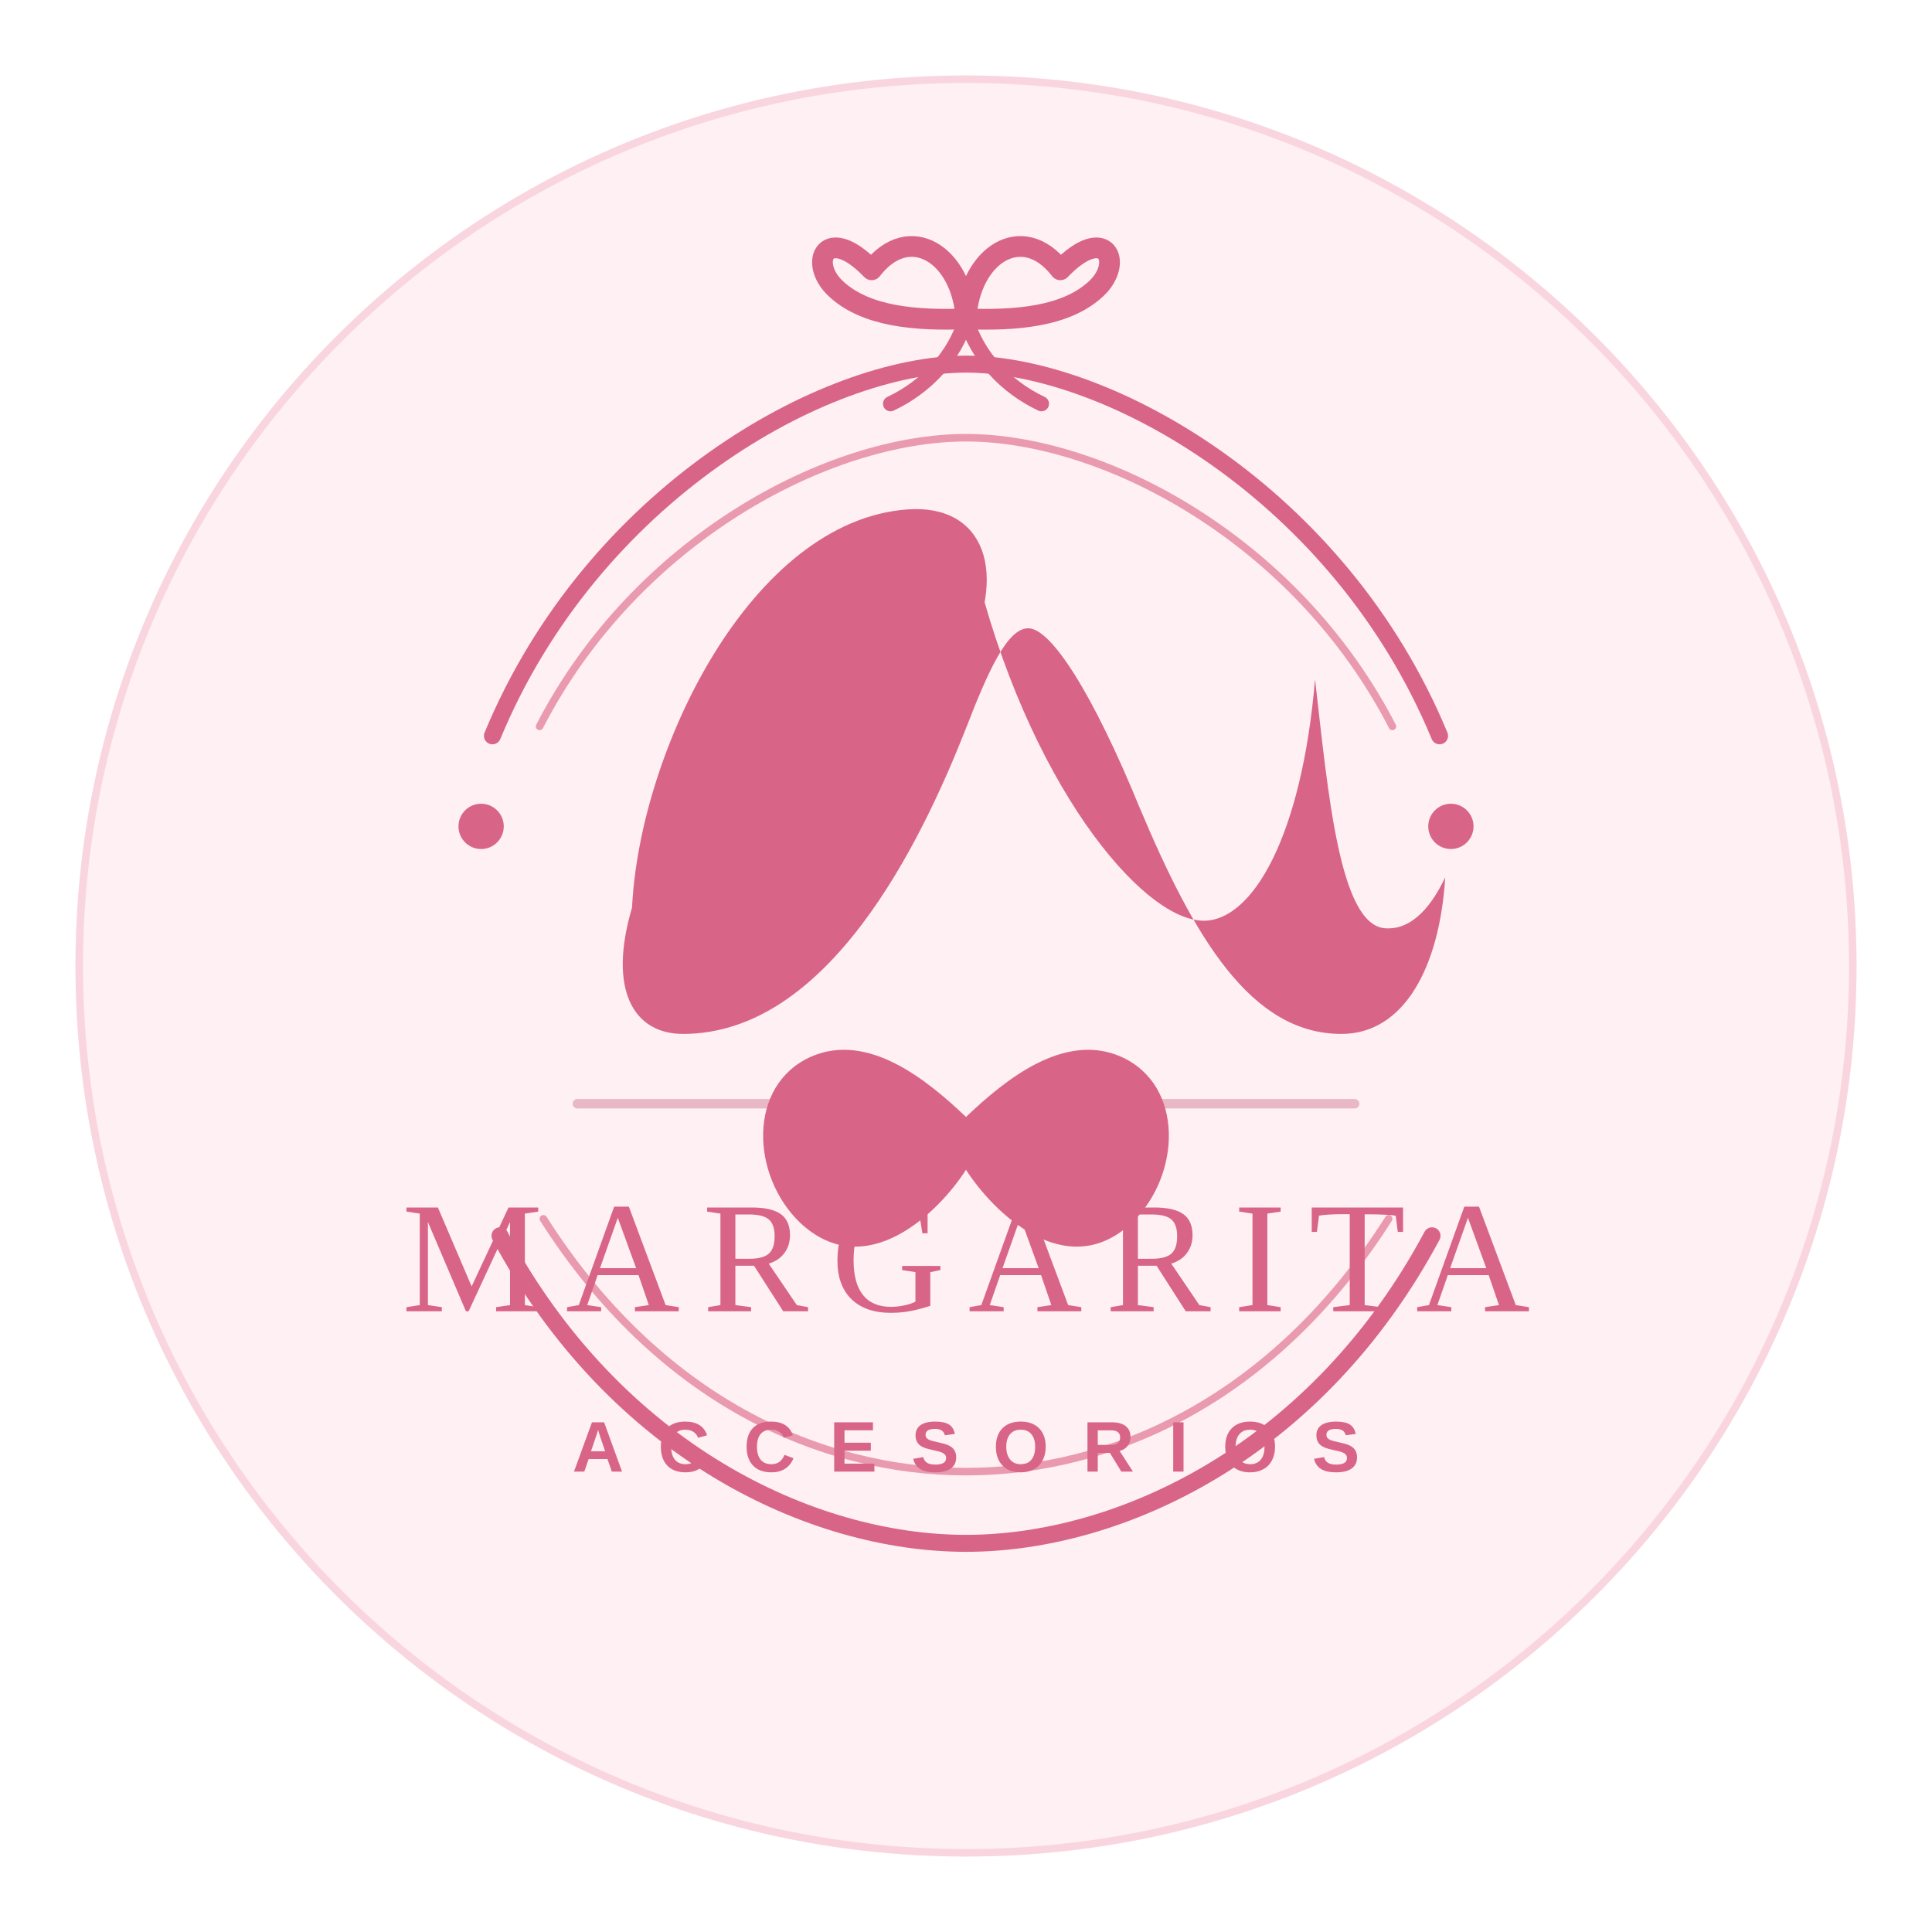
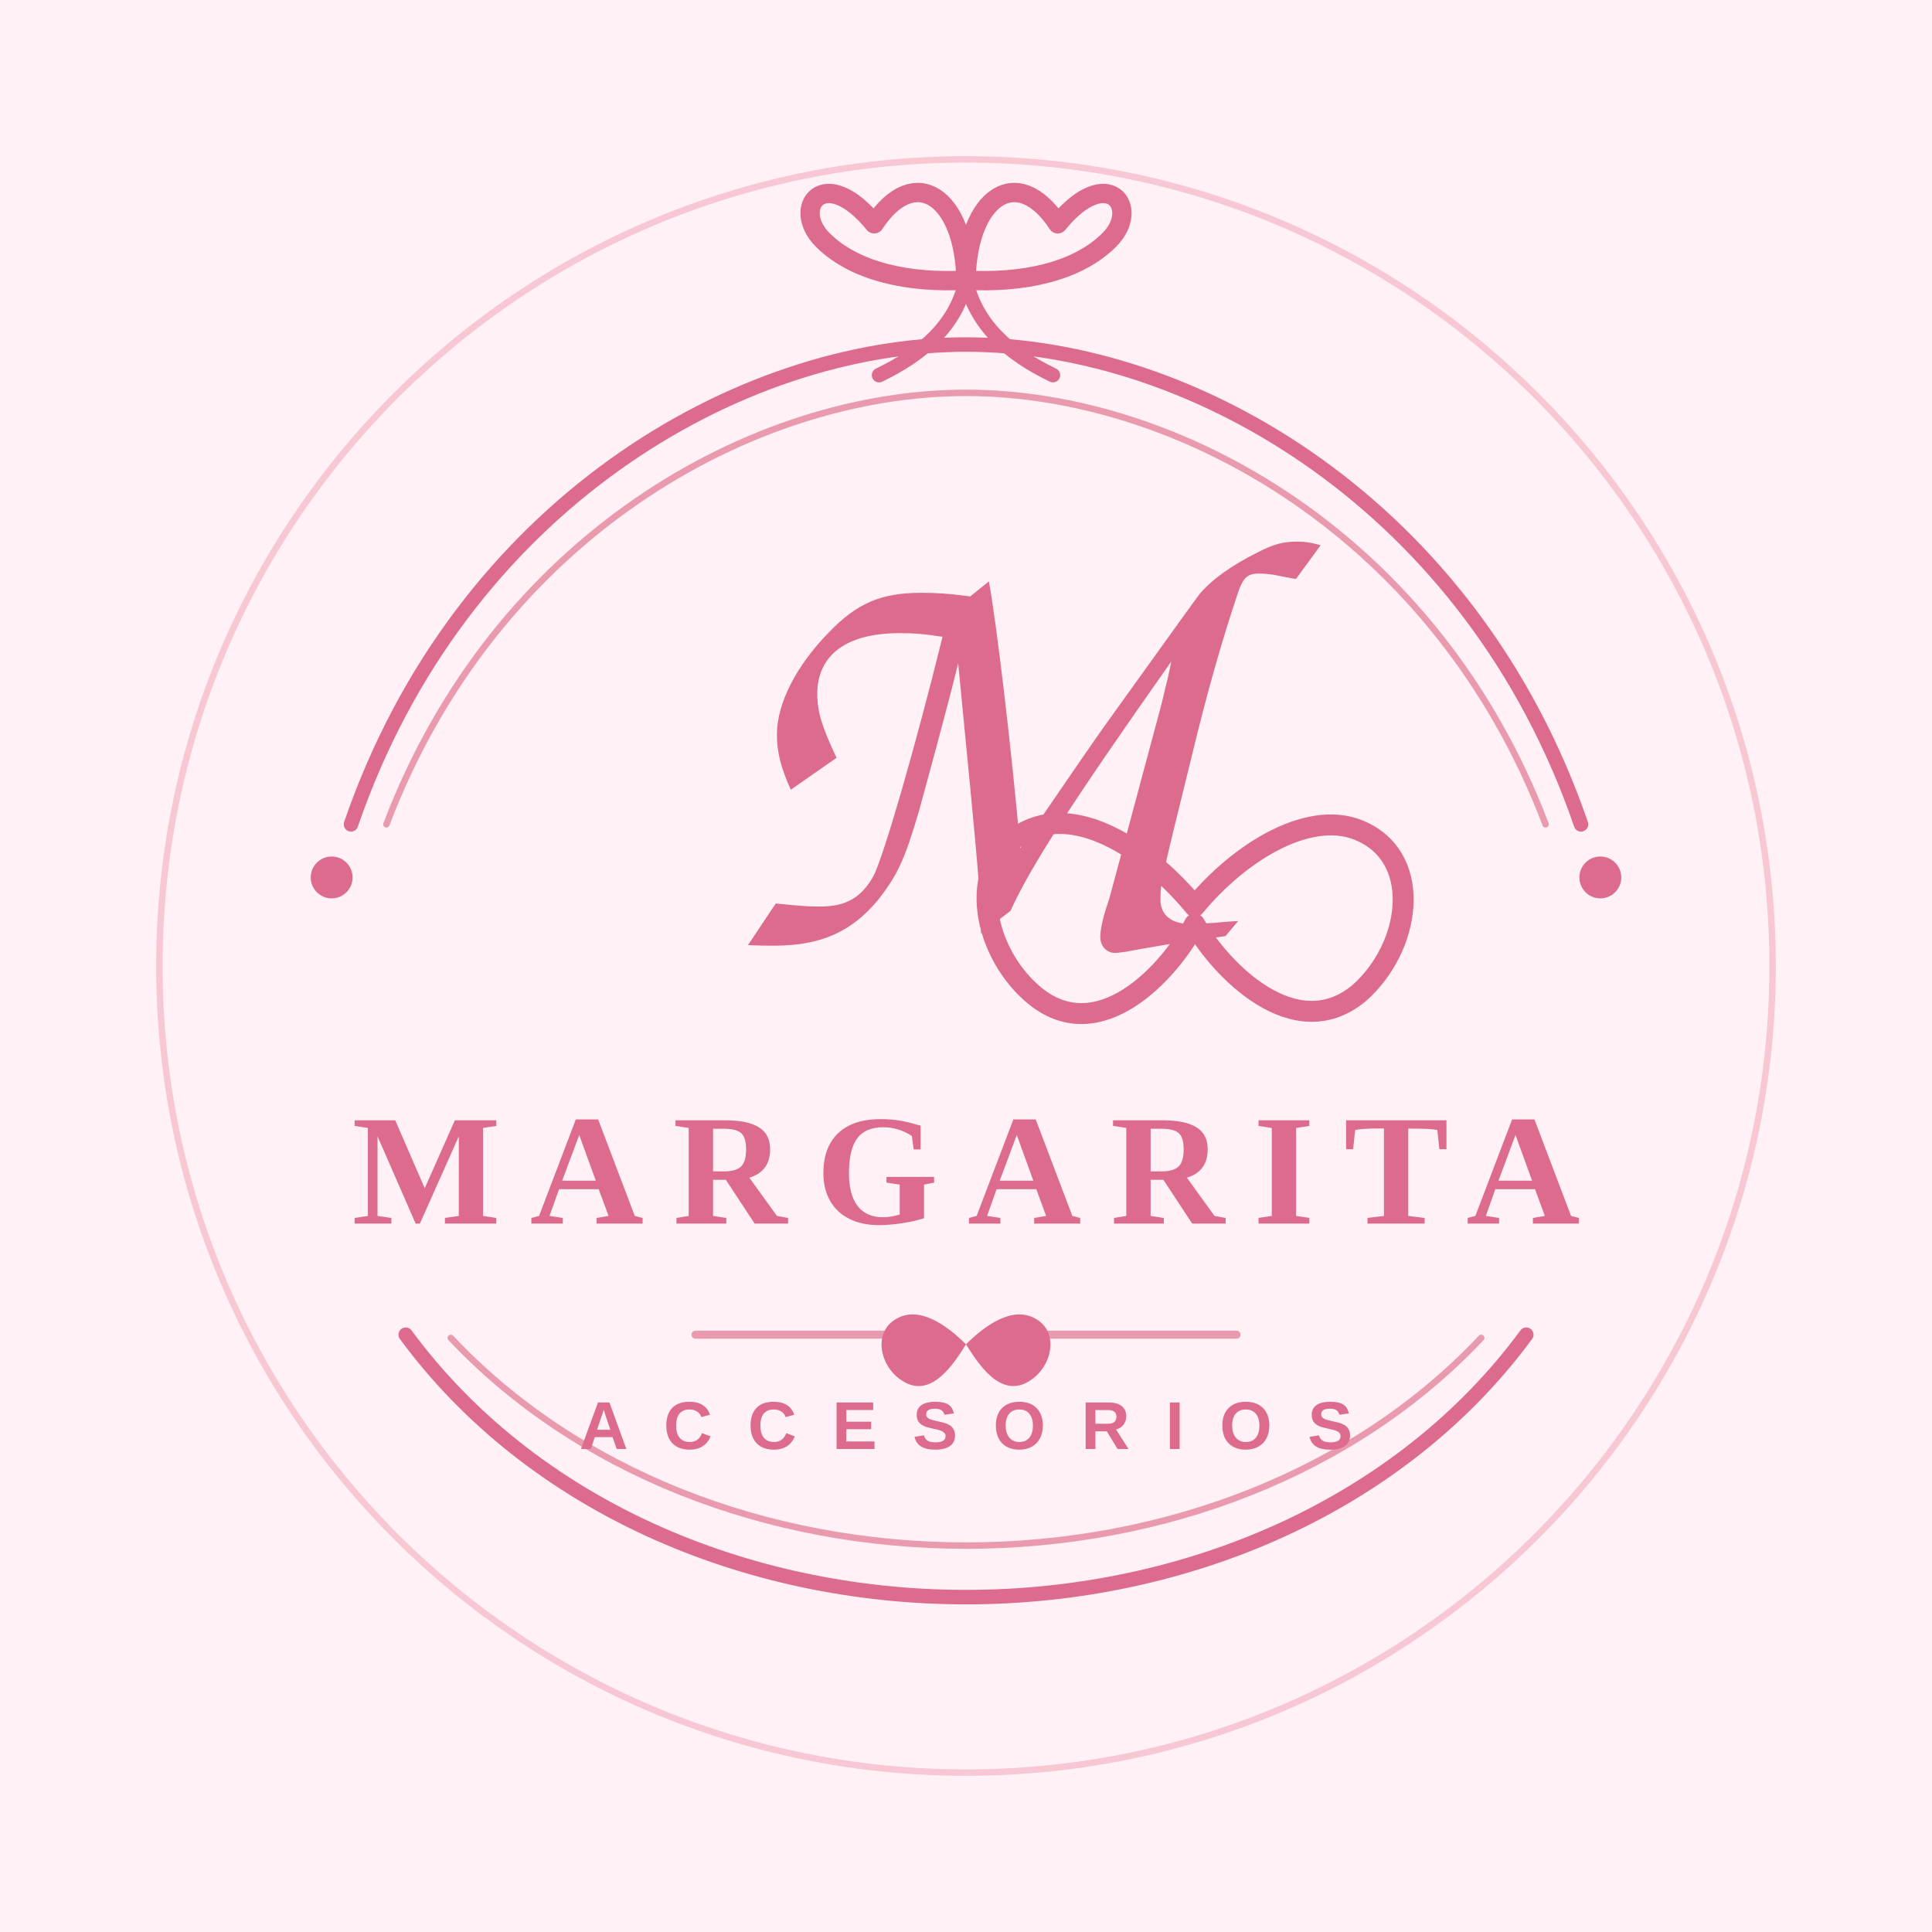
- <svg xmlns="http://www.w3.org/2000/svg" width="1024" height="1024" viewBox="0 0 1024 1024" fill="none" role="img" aria-labelledby="title desc">
-   <circle cx="512" cy="512" r="472" fill="#FFF0F4" />
-   <circle cx="512" cy="512" r="470" stroke="#F9D6DF" stroke-width="4" />
-   <path d="M261 390C314 262 437 193 512 193C587 193 710 262 763 390" stroke="#D86588" stroke-width="9" stroke-linecap="round" />
-   <path d="M265 655C326 769 430 818 512 818C594 818 698 769 759 655" stroke="#D86588" stroke-width="9" stroke-linecap="round" />
-   <path d="M286 385C337 286 439 232 512 232C585 232 687 286 738 385" stroke="#E99AAF" stroke-width="4" stroke-linecap="round" />
-   <path d="M288 646C349 742 435 780 512 780C589 780 675 742 736 646" stroke="#E99AAF" stroke-width="4" stroke-linecap="round" />
-   <circle cx="255" cy="438" r="12" fill="#D86588" />
-   <circle cx="769" cy="438" r="12" fill="#D86588" />
-   <path d="M462 143C482 117 510 135 512 169C486 170 459 168 443 153C428 139 438 118 462 143Z" stroke="#D86588" stroke-width="11" stroke-linecap="round" stroke-linejoin="round" />
-   <path d="M562 143C542 117 514 135 512 169C538 170 565 168 581 153C596 139 586 118 562 143Z" stroke="#D86588" stroke-width="11" stroke-linecap="round" stroke-linejoin="round" />
-   <path d="M512 169C506 189 491 205 472 214" stroke="#D86588" stroke-width="8" stroke-linecap="round" />
-   <path d="M512 169C518 189 533 205 552 214" stroke="#D86588" stroke-width="8" stroke-linecap="round" />
-   <path d="M306 585H456" stroke="#E8B8C5" stroke-width="5" stroke-linecap="round" />
-   <path d="M568 585H718" stroke="#E8B8C5" stroke-width="5" stroke-linecap="round" />
-   <path d="M512 592C491 572 460 547 430 560C396 575 398 623 424 648C459 681 498 642 512 620C526 642 565 681 600 648C626 623 628 575 594 560C564 547 533 572 512 592Z" fill="#D86588" />
-   <path d="M335 481C339 398 398 276 481 270C522 267 535 304 511 349C490 389 421 459 388 486C429 440 502 345 512 297C512 295 513 293 514 291C515 293 515 295 516 297C544 414 605 488 638 488C664 488 690 443 697 360C704 421 710 490 734 492C746 493 757 484 766 465C763 513 744 548 711 548C663 548 633 497 604 428C579 367 557 333 545 333C534 333 524 355 512 386C488 447 439 548 362 548C336 548 322 525 335 481Z" fill="#D86588" />
-   <text x="512" y="695" text-anchor="middle" fill="#D86588" font-family="Georgia, 'Times New Roman', serif" font-size="84" letter-spacing="12">MARGARITA</text>
-   <text x="512" y="780" text-anchor="middle" fill="#D86588" font-family="Arial, Helvetica, sans-serif" font-size="38" font-weight="700" letter-spacing="18">ACCESORIOS</text>
+ <svg xmlns="http://www.w3.org/2000/svg" width="1200" height="1200" viewBox="0 0 1200 1200" fill="none" preserveAspectRatio="xMidYMid meet" role="img" aria-labelledby="title desc">
+   <rect width="1200" height="1200" fill="#FFF1F5" />
+   <circle cx="600" cy="600" r="507" fill="#FFF1F5" />
+   <circle cx="600" cy="600" r="501" stroke="#F7C8D3" stroke-width="4" />
+   <path d="M218 512C286 314 459 214 600 214C741 214 914 314 982 512" stroke="#DC6B8D" stroke-width="9" stroke-linecap="round" />
+   <path d="M240 512C308 333 468 244 600 244C732 244 892 333 960 512" stroke="#E99AAF" stroke-width="4" stroke-linecap="round" />
+   <path d="M252 829C330 935 463 992 600 992C737 992 870 935 948 829" stroke="#DC6B8D" stroke-width="9" stroke-linecap="round" />
+   <path d="M280 831C358 914 476 960 600 960C724 960 842 914 920 831" stroke="#E99AAF" stroke-width="4" stroke-linecap="round" />
+   <circle cx="206" cy="545" r="13" fill="#DC6B8D" />
+   <circle cx="994" cy="545" r="13" fill="#DC6B8D" />
+   <path d="M543 139C568 101 599 122 600 174C565 176 531 169 511 149C491 129 512 101 543 139Z" stroke="#DC6B8D" stroke-width="12" stroke-linecap="round" stroke-linejoin="round" />
+   <path d="M657 139C632 101 601 122 600 174C635 176 669 169 689 149C709 129 688 101 657 139Z" stroke="#DC6B8D" stroke-width="12" stroke-linecap="round" stroke-linejoin="round" />
+   <path d="M600 174C594 202 573 220 546 233" stroke="#DC6B8D" stroke-width="9" stroke-linecap="round" />
+   <path d="M600 174C606 202 627 220 654 233" stroke="#DC6B8D" stroke-width="9" stroke-linecap="round" />
+   <text x="600" y="587" text-anchor="middle" fill="#DC6B8D" font-family="'Brush Script MT', 'Segoe Script', cursive" font-size="374" font-style="italic">M</text>
+   <path d="M742 563C714 529 671 500 638 516C600 534 609 589 641 617C682 653 727 603 742 574C758 602 804 650 844 617C876 589 884 535 847 517C815 501 770 529 742 563Z" stroke="#DC6B8D" stroke-width="13" stroke-linecap="round" stroke-linejoin="round" />
+   <text x="600" y="760" text-anchor="middle" fill="#DC6B8D" font-family="Georgia, 'Times New Roman', serif" font-size="98" font-weight="700" letter-spacing="18">MARGARITA</text>
+   <path d="M432 829H558" stroke="#E99AAF" stroke-width="5" stroke-linecap="round" />
+   <path d="M642 829H768" stroke="#E99AAF" stroke-width="5" stroke-linecap="round" />
+   <path d="M600 835C588 823 571 811 557 819C542 827 546 849 561 858C579 869 593 846 600 835Z" fill="#DC6B8D" />
+   <path d="M600 835C612 823 629 811 643 819C658 827 654 849 639 858C621 869 607 846 600 835Z" fill="#DC6B8D" />
+   <text x="600" y="900" text-anchor="middle" fill="#DC6B8D" font-family="Arial, Helvetica, sans-serif" font-size="42" font-weight="700" letter-spacing="22">ACCESORIOS</text>
</svg>
